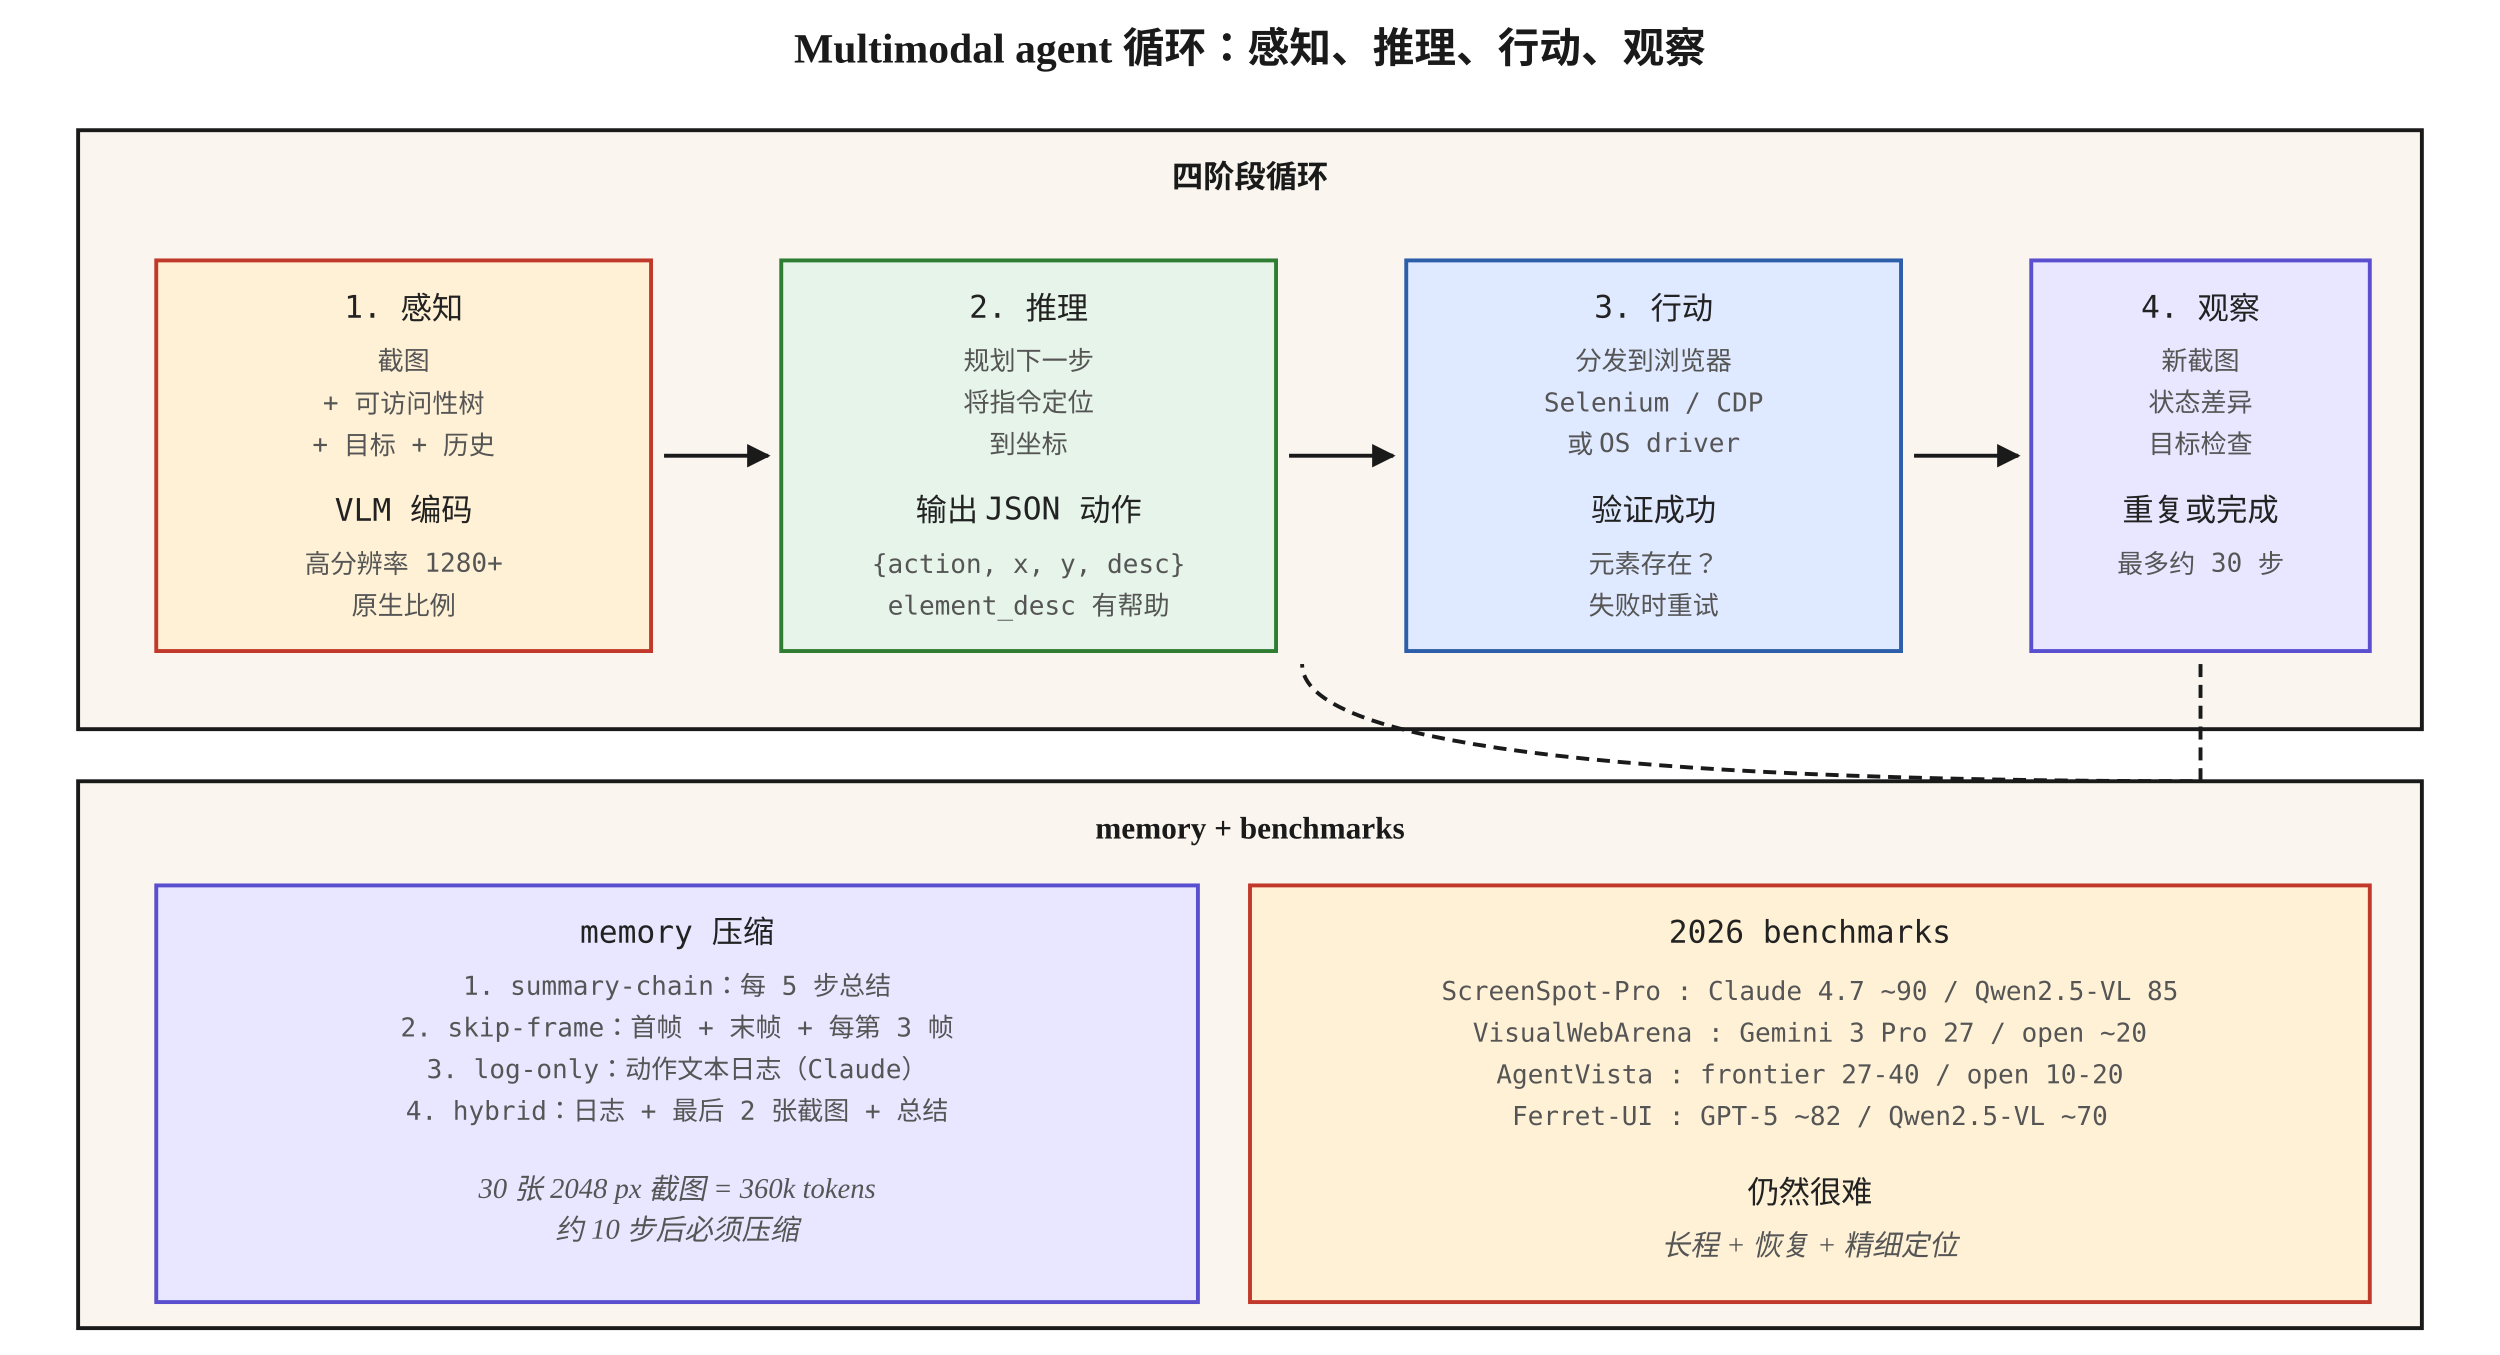
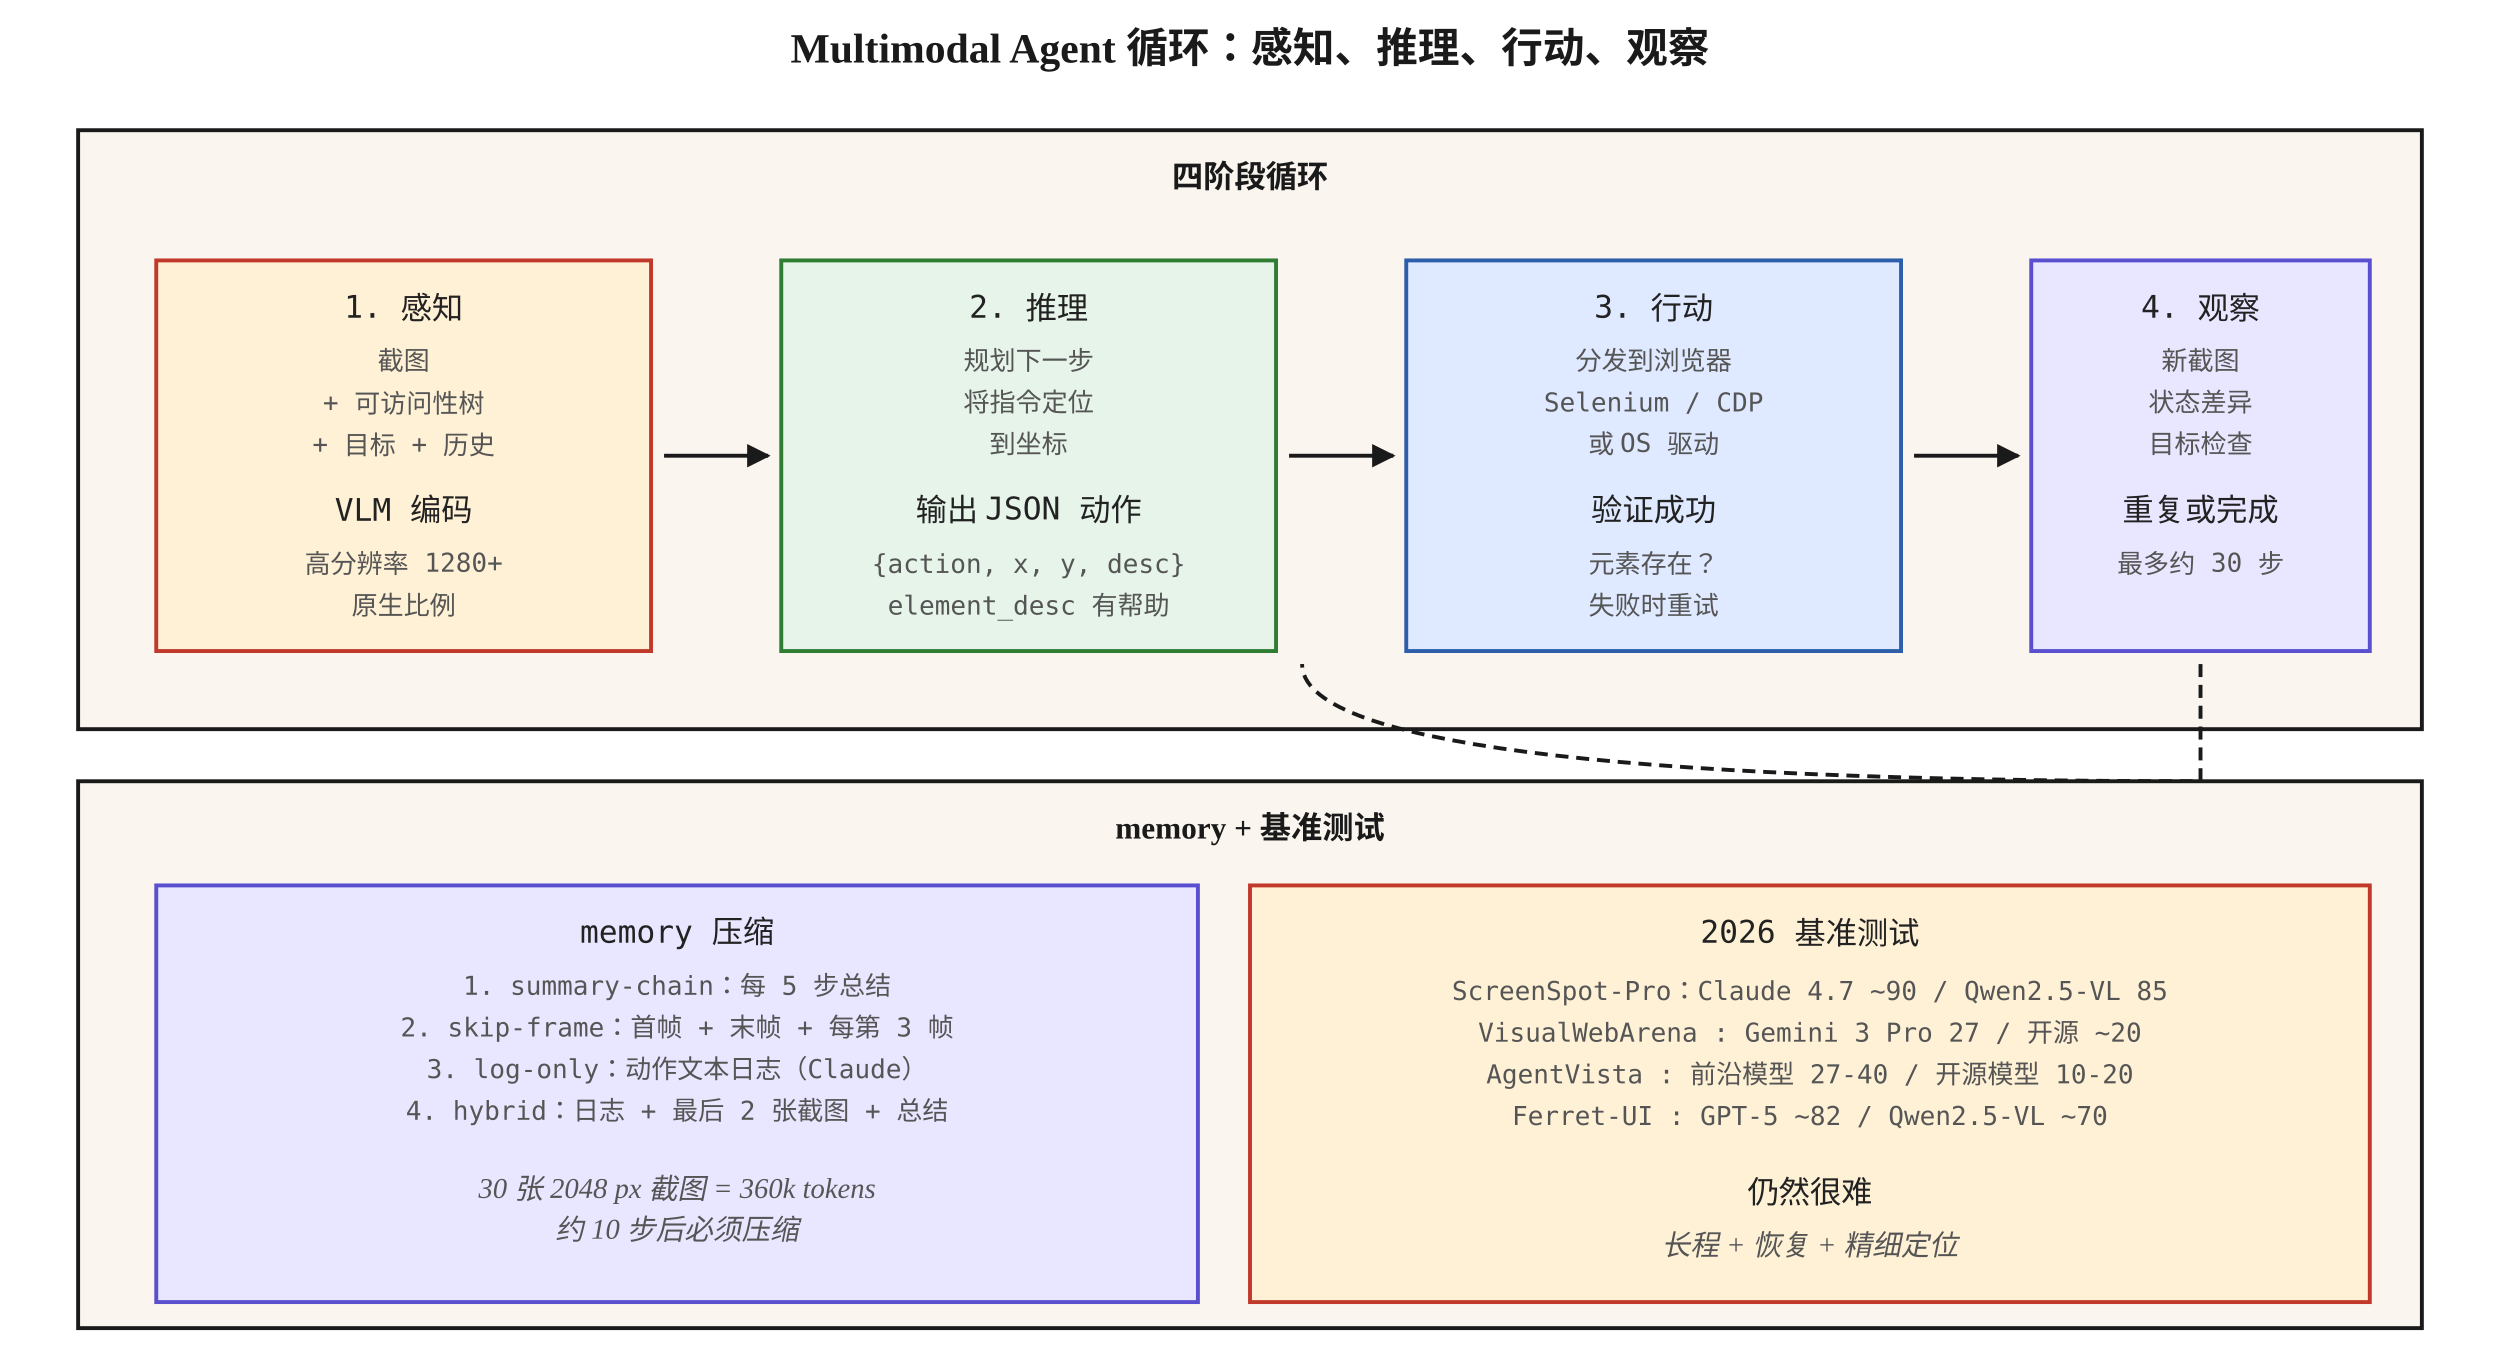
<svg xmlns="http://www.w3.org/2000/svg" viewBox="0 0 960 520" font-family="Georgia, 'Times New Roman', serif">
  <defs>
    <marker id="arrow" viewBox="0 0 10 10" refX="9" refY="5" markerWidth="6" markerHeight="6" orient="auto">
      <path d="M0,0 L10,5 L0,10 z" fill="#1a1a1a" />
    </marker>
    <style>
      .box { fill: #faf6ef; stroke: #1a1a1a; stroke-width: 1.5; }
      .hot { fill: #fff1d6; stroke: #c0392b; stroke-width: 1.5; }
      .cool { fill: #e6f4ea; stroke: #2e7d32; stroke-width: 1.5; }
      .cold { fill: #dfe9ff; stroke: #2c5ea9; stroke-width: 1.5; }
      .reg { fill: #e9e6ff; stroke: #5a4fcf; stroke-width: 1.5; }
      .step { font-size: 12px; font-family: 'Menlo', monospace; fill: #222; }
      .small { font-size: 10px; font-family: 'Menlo', monospace; fill: #555; }
      .caption { font-size: 11px; fill: #555; font-style: italic; }
      .title { font-size: 16px; font-weight: 700; fill: #1a1a1a; }
      .head { font-size: 12px; font-weight: 700; fill: #1a1a1a; }
    </style>
  </defs>
-   <text x="480" y="24" text-anchor="middle" class="title">Multimodal agent 循环：感知、推理、行动、观察</text>
+   <text x="480" y="24" text-anchor="middle" class="title">Multimodal Agent 循环：感知、推理、行动、观察</text>
  <rect x="30" y="50" width="900" height="230" class="box" />
  <text x="480" y="72" text-anchor="middle" class="head">四阶段循环</text>
  <rect x="60" y="100" width="190" height="150" class="hot" />
  <text x="155" y="122" text-anchor="middle" class="step">1. 感知</text>
  <text x="155" y="142" text-anchor="middle" class="small">截图</text>
  <text x="155" y="158" text-anchor="middle" class="small">+ 可访问性树</text>
  <text x="155" y="174" text-anchor="middle" class="small">+ 目标 + 历史</text>
  <text x="155" y="200" text-anchor="middle" class="step">VLM 编码</text>
  <text x="155" y="220" text-anchor="middle" class="small">高分辨率 1280+</text>
  <text x="155" y="236" text-anchor="middle" class="small">原生比例</text>
  <path d="M 255 175 L 295 175" stroke="#1a1a1a" stroke-width="1.5" marker-end="url(#arrow)" />
  <rect x="300" y="100" width="190" height="150" class="cool" />
  <text x="395" y="122" text-anchor="middle" class="step">2. 推理</text>
  <text x="395" y="142" text-anchor="middle" class="small">规划下一步</text>
  <text x="395" y="158" text-anchor="middle" class="small">将指令定位</text>
  <text x="395" y="174" text-anchor="middle" class="small">到坐标</text>
  <text x="395" y="200" text-anchor="middle" class="step">输出 JSON 动作</text>
  <text x="395" y="220" text-anchor="middle" class="small">{action, x, y, desc}</text>
  <text x="395" y="236" text-anchor="middle" class="small">element_desc 有帮助</text>
  <path d="M 495 175 L 535 175" stroke="#1a1a1a" stroke-width="1.5" marker-end="url(#arrow)" />
  <rect x="540" y="100" width="190" height="150" class="cold" />
  <text x="635" y="122" text-anchor="middle" class="step">3. 行动</text>
  <text x="635" y="142" text-anchor="middle" class="small">分发到浏览器</text>
  <text x="635" y="158" text-anchor="middle" class="small">Selenium / CDP</text>
-   <text x="635" y="174" text-anchor="middle" class="small">或 OS driver</text>
+   <text x="635" y="174" text-anchor="middle" class="small">或 OS 驱动</text>
  <text x="635" y="200" text-anchor="middle" class="step">验证成功</text>
  <text x="635" y="220" text-anchor="middle" class="small">元素存在？</text>
  <text x="635" y="236" text-anchor="middle" class="small">失败时重试</text>
  <path d="M 735 175 L 775 175" stroke="#1a1a1a" stroke-width="1.5" marker-end="url(#arrow)" />
  <rect x="780" y="100" width="130" height="150" class="reg" />
  <text x="845" y="122" text-anchor="middle" class="step">4. 观察</text>
  <text x="845" y="142" text-anchor="middle" class="small">新截图</text>
  <text x="845" y="158" text-anchor="middle" class="small">状态差异</text>
  <text x="845" y="174" text-anchor="middle" class="small">目标检查</text>
  <text x="845" y="200" text-anchor="middle" class="step">重复或完成</text>
  <text x="845" y="220" text-anchor="middle" class="small">最多约 30 步</text>
  <path d="M 845 255 Q 845 270 845 280 L 845 300 Q 500 300 500 255 L 500 255" fill="none" stroke="#1a1a1a" stroke-width="1.5" stroke-dasharray="5,3" />
  <rect x="30" y="300" width="900" height="210" class="box" />
-   <text x="480" y="322" text-anchor="middle" class="head">memory + benchmarks</text>
+   <text x="480" y="322" text-anchor="middle" class="head">memory + 基准测试</text>
  <rect x="60" y="340" width="400" height="160" class="reg" />
  <text x="260" y="362" text-anchor="middle" class="step">memory 压缩</text>
  <text x="260" y="382" text-anchor="middle" class="small">1. summary-chain：每 5 步总结</text>
  <text x="260" y="398" text-anchor="middle" class="small">2. skip-frame：首帧 + 末帧 + 每第 3 帧</text>
  <text x="260" y="414" text-anchor="middle" class="small">3. log-only：动作文本日志（Claude）</text>
  <text x="260" y="430" text-anchor="middle" class="small">4. hybrid：日志 + 最后 2 张截图 + 总结</text>
  <text x="260" y="460" text-anchor="middle" class="caption">30 张 2048 px 截图 = 360k tokens</text>
  <text x="260" y="476" text-anchor="middle" class="caption">约 10 步后必须压缩</text>
  <rect x="480" y="340" width="430" height="160" class="hot" />
-   <text x="695" y="362" text-anchor="middle" class="step">2026 benchmarks</text>
-   <text x="695" y="384" text-anchor="middle" class="small">ScreenSpot-Pro  : Claude 4.7 ~90 / Qwen2.5-VL 85</text>
-   <text x="695" y="400" text-anchor="middle" class="small">VisualWebArena : Gemini 3 Pro 27 / open ~20</text>
-   <text x="695" y="416" text-anchor="middle" class="small">AgentVista     : frontier 27-40 / open 10-20</text>
+   <text x="695" y="362" text-anchor="middle" class="step">2026 基准测试</text>
+   <text x="695" y="384" text-anchor="middle" class="small">ScreenSpot-Pro：Claude 4.7 ~90 / Qwen2.5-VL 85</text>
+   <text x="695" y="400" text-anchor="middle" class="small">VisualWebArena : Gemini 3 Pro 27 / 开源 ~20</text>
+   <text x="695" y="416" text-anchor="middle" class="small">AgentVista     : 前沿模型 27-40 / 开源模型 10-20</text>
  <text x="695" y="432" text-anchor="middle" class="small">Ferret-UI      : GPT-5 ~82 / Qwen2.5-VL ~70</text>
  <text x="695" y="462" text-anchor="middle" class="step">仍然很难</text>
  <text x="695" y="482" text-anchor="middle" class="caption">长程 + 恢复 + 精细定位</text>
</svg>
